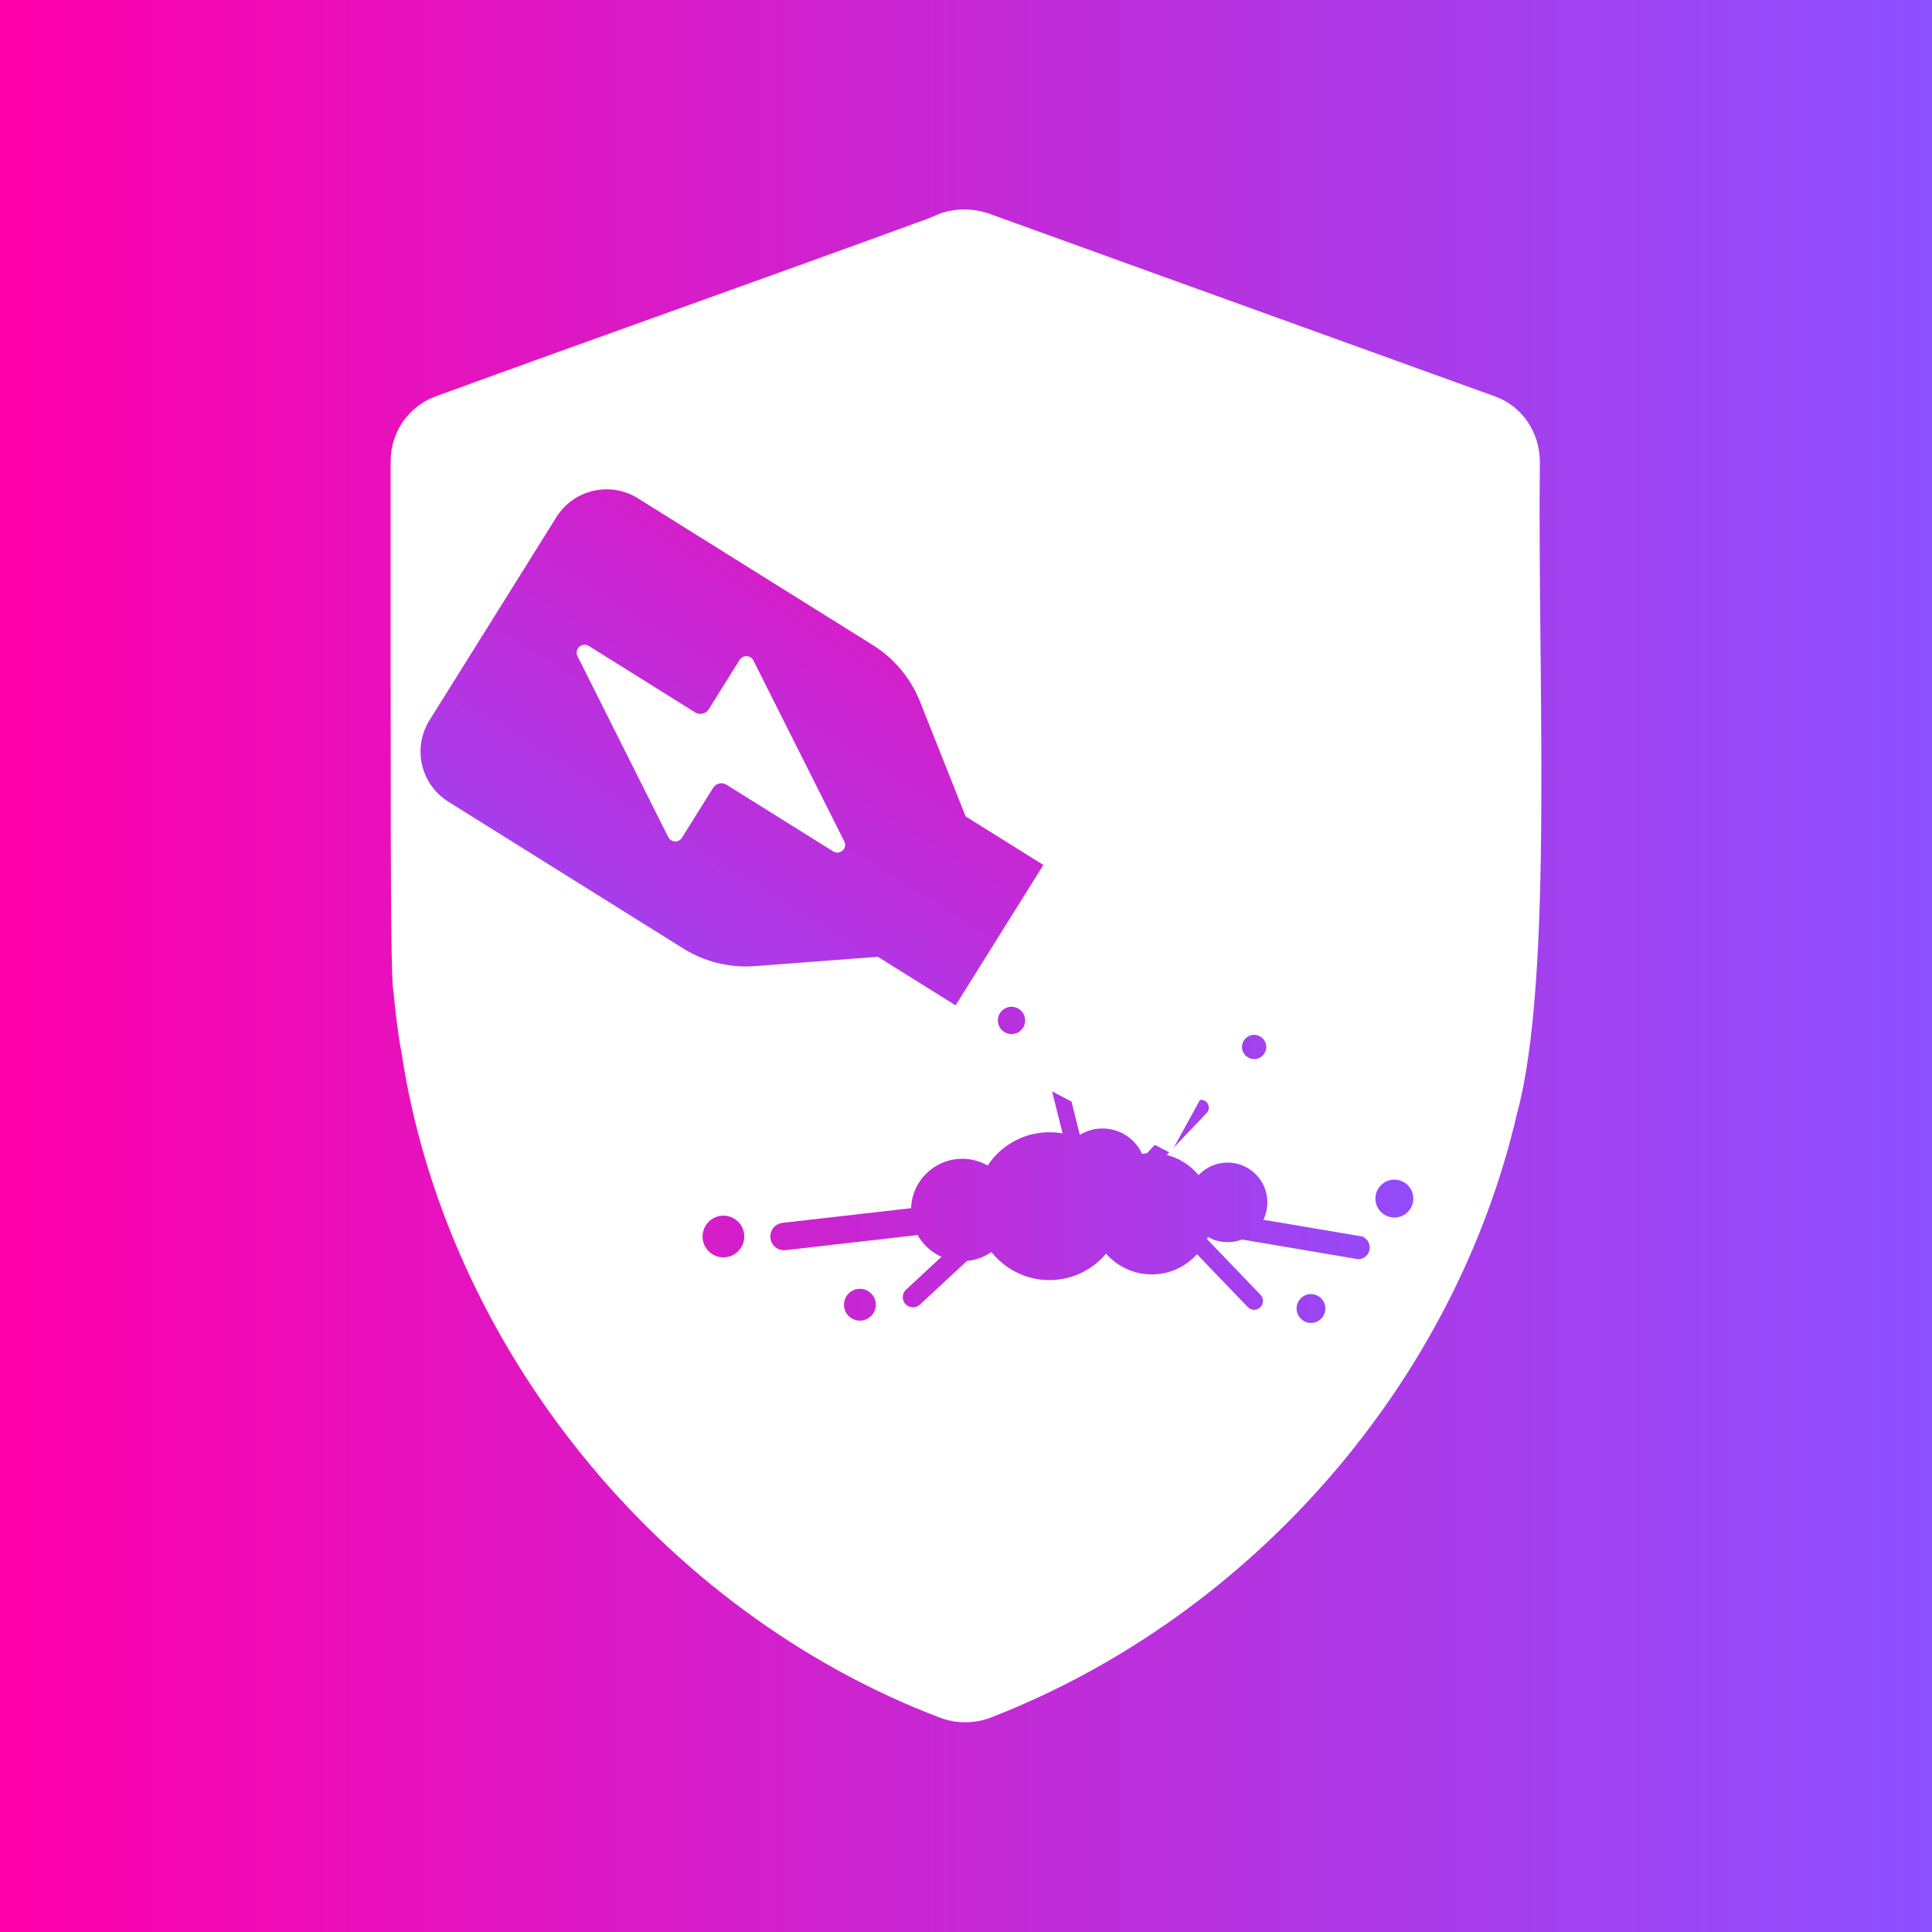
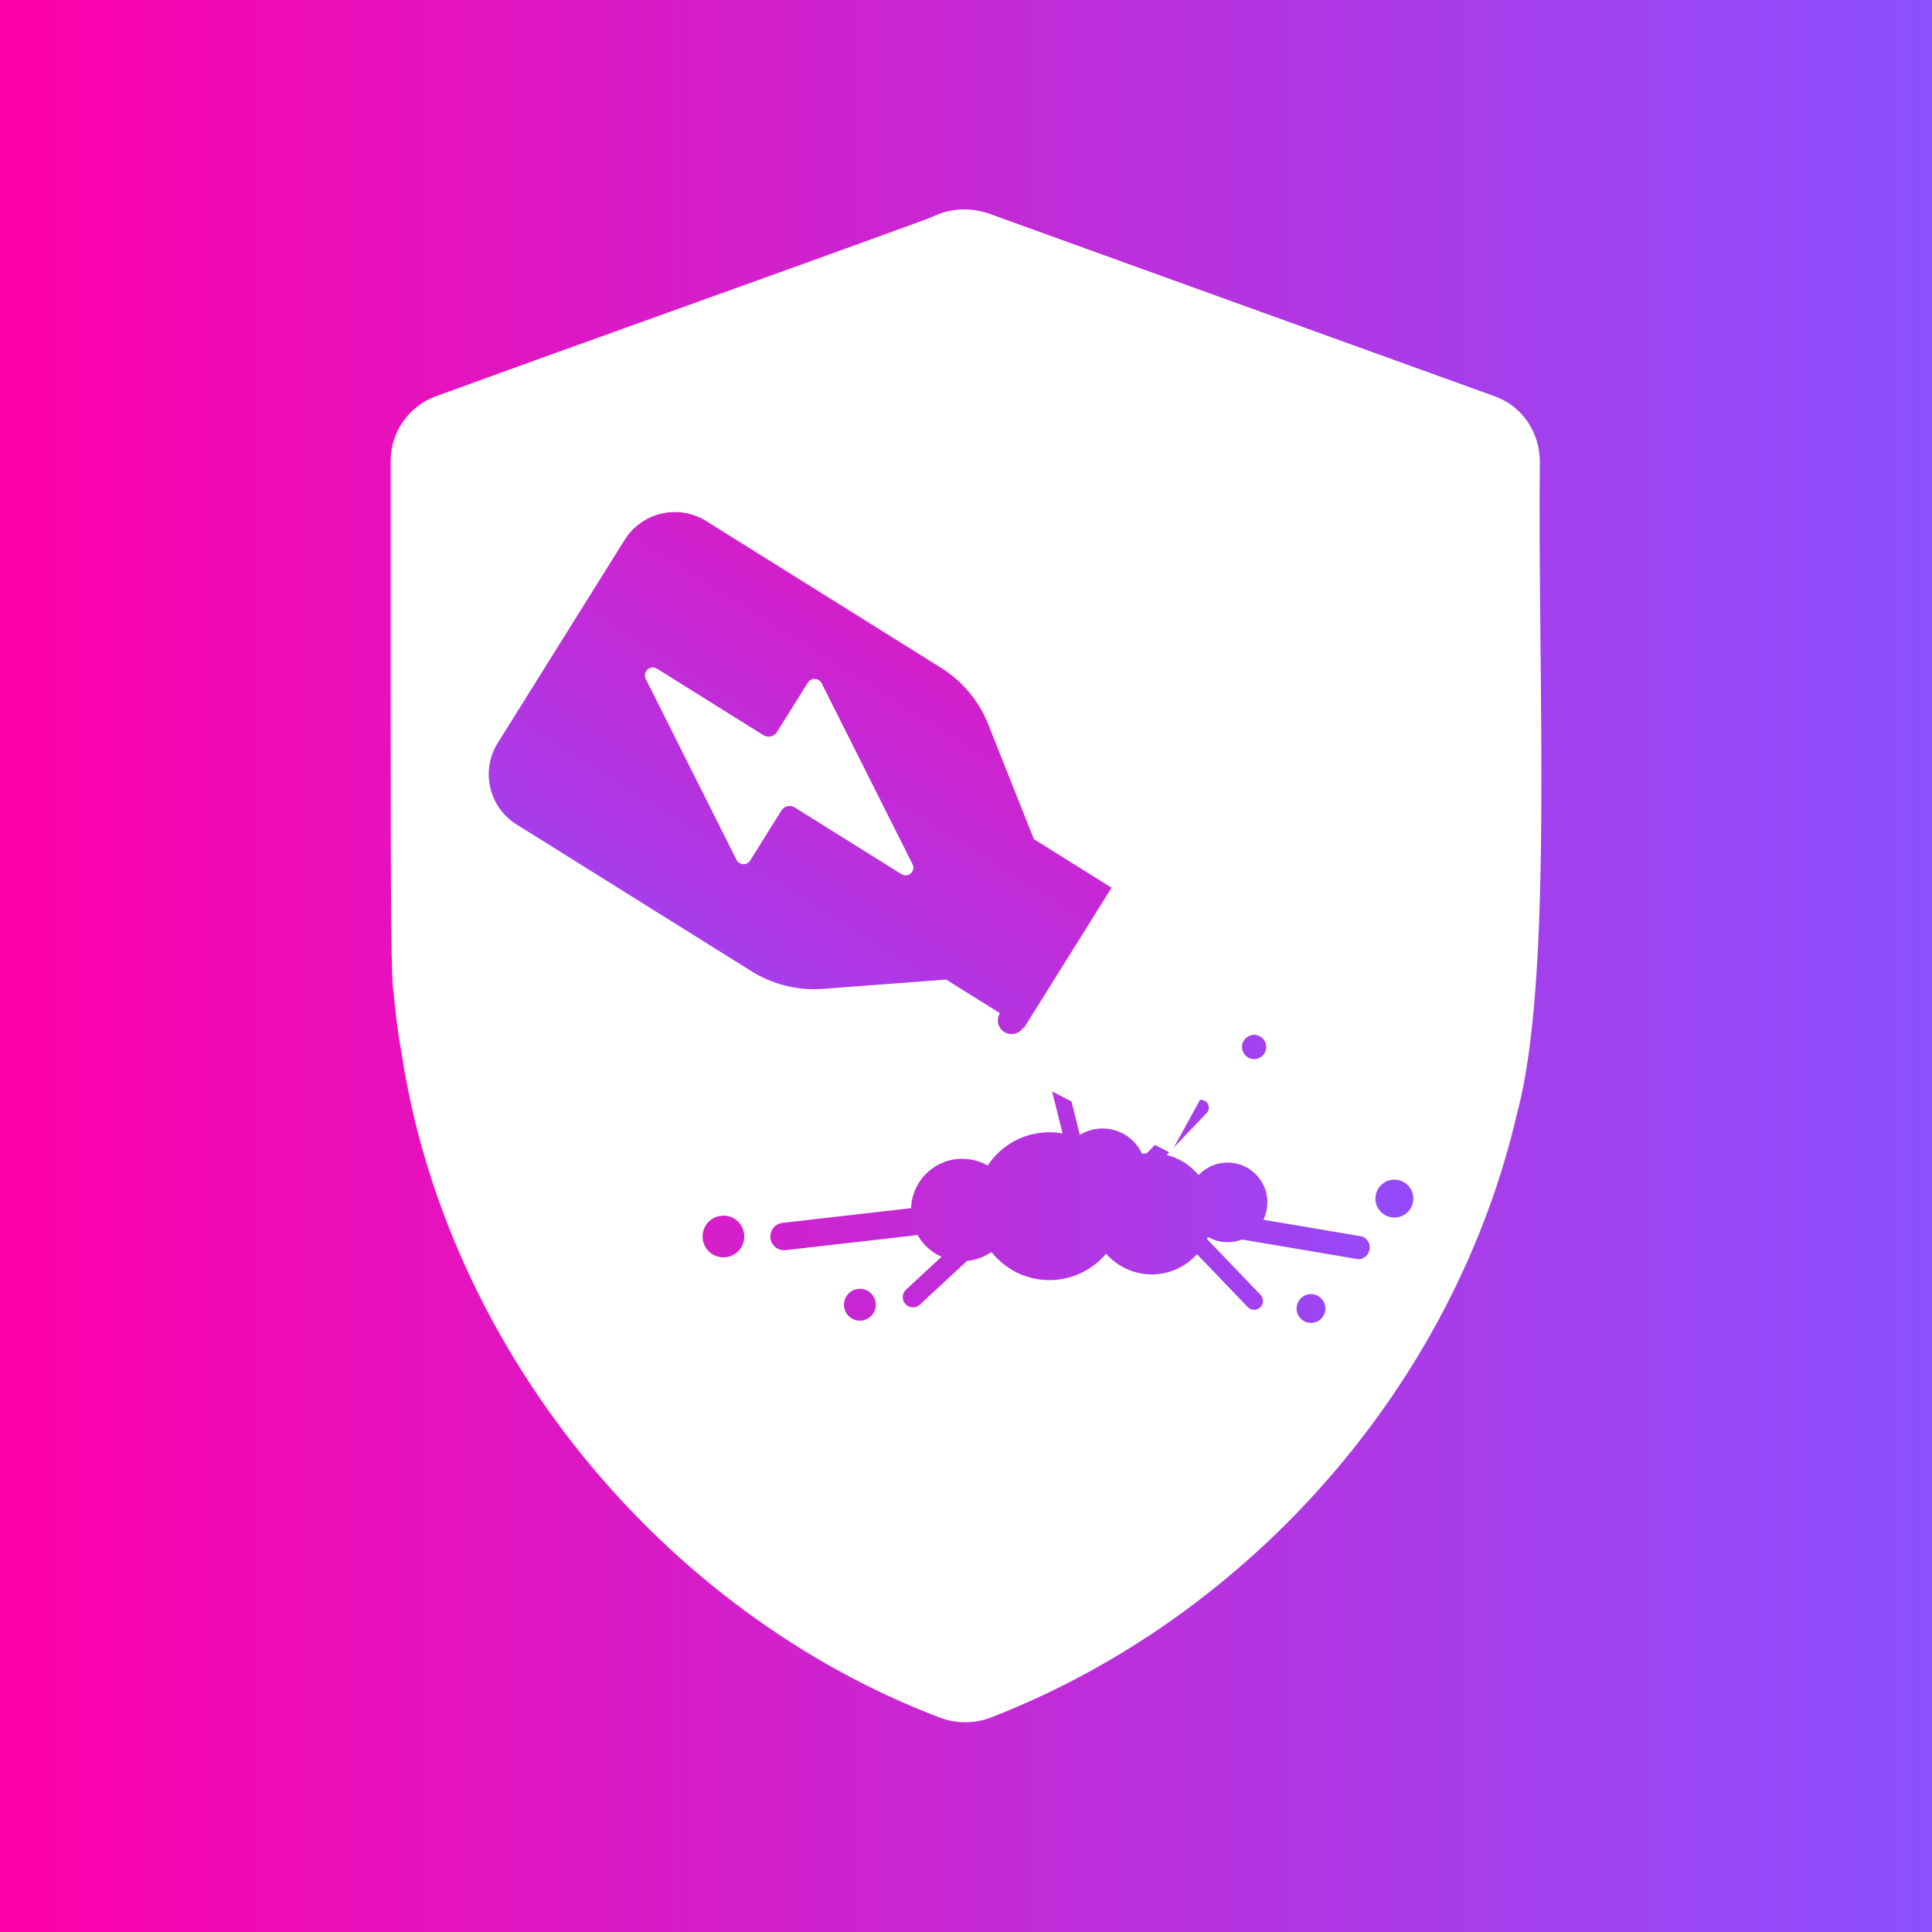
<svg xmlns="http://www.w3.org/2000/svg" viewBox="-6.527 2.221 32.279 32.279" role="img" aria-label="Socket sauce">
  <defs>
    <linearGradient id="socket-brand-plate" gradientUnits="userSpaceOnUse" x1="-6.527" y1="0" x2="25.753" y2="0">
      <stop offset="0%" stop-color="#ff00aa" />
      <stop offset="100%" stop-color="#8c50ff" />
    </linearGradient>
  </defs>
  <rect data-socket-layer="plate" x="-6.527" y="2.221" width="32.279" height="32.279" fill="url(#socket-brand-plate)" />
  <path data-socket-layer="shield" fill="#ffffff" d="M18.44 8.84c.46.16.76.6.76 1.1-.04 3.58.23 8.63-.38 10.88-1.04 4.5-4.42 8.4-8.8 10.1a1.2 1.2 0 0 1-.84 0C4.52 29.15.92 24.73.18 19.8c-.06-.31-.1-.67-.13-.98-.04-.2-.05-1.14-.05-5.17V9.91a1.15 1.15 0 0 1 .76-1.07c2.8-1.02 5.38-1.93 8.2-2.96l.24-.1q.38-.12.77 0l2.24.81z" />
  <g data-socket-layer="glyph" transform="translate(2.013 9.2) scale(0.63333)">
    <defs>
      <mask id="glyph-cut-0" maskUnits="userSpaceOnUse" x="-4000" y="-4000" width="8000" height="8000">
        <rect x="-4000" y="-4000" width="8000" height="8000" fill="#ffffff" />
        <g transform="translate(4.9 1.4) scale(.727)">
          <path fill="#000000" d="M9.89 9.54c.19-.32.67-.18.67.19v5.85c0 .25.2.45.46.45h2.73c.29 0 .46.31.31.56l-4.9 8.04c-.2.31-.68.17-.68-.2V18.6a.46.46 0 0 0-.46-.46H5.3a.37.37 0 0 1-.31-.55z" />
        </g>
      </mask>
      <mask id="glyph-cut-1" maskUnits="userSpaceOnUse" x="-4000" y="-4000" width="8000" height="8000">
        <rect x="-4000" y="-4000" width="8000" height="8000" fill="#ffffff" />
        <path fill="#000000" d="m8.6 10.2 11 5.2-2.2 4-10-5.2Z" />
      </mask>
    </defs>
-     <g transform="translate(-5.6 -2.4) rotate(122 12 12) translate(12 12) scale(.78) translate(-12 -12)" mask="url(#glyph-cut-0)">
+     <g transform="translate(-3.8 -1.8) rotate(122 12 12) translate(12 12) scale(.78) translate(-12 -12)" mask="url(#glyph-cut-0)">
      <path fill="url(#socket-brand-plate)" fill-rule="evenodd" d="M9.2 2.2h5.6v3.1l2.5 3.4a4 4 0 0 1 .75 2.33v9.37a2 2 0 0 1-2 2h-8.1a2 2 0 0 1-2-2v-9.37A4 4 0 0 1 6.7 8.7l2.5-3.4Z" />
    </g>
    <g mask="url(#glyph-cut-1)">
      <path fill="url(#socket-brand-plate)" fill-rule="nonzero" d="M14.2 18.85a1.95 1.95 0 1 1 0 3.9 1.95 1.95 0 1 1 0-3.9" />
      <path fill="url(#socket-brand-plate)" fill-rule="nonzero" d="M16.9 19.4a1.6 1.6 0 1 1 0 3.2 1.6 1.6 0 1 1 0-3.2" />
      <path fill="url(#socket-brand-plate)" fill-rule="nonzero" d="M11.9 19.55a1.35 1.35 0 1 1 0 2.7 1.35 1.35 0 1 1 0-2.7" />
      <path fill="url(#socket-brand-plate)" fill-rule="nonzero" d="M18.9 19.65a1.05 1.05 0 1 1 0 2.1 1.05 1.05 0 1 1 0-2.1" />
      <path fill="url(#socket-brand-plate)" fill-rule="nonzero" d="M15.6 18.75a1.15 1.15 0 1 1 0 2.3 1.15 1.15 0 1 1 0-2.3" />
      <path fill="url(#socket-brand-plate)" fill-rule="nonzero" d="m14.16 20.44-7 .8a.36.36 0 0 0 .08.72l7-.8a.36.36 0 0 0-.08-.72" />
      <path fill="url(#socket-brand-plate)" fill-rule="nonzero" d="m16.45 21.2 5.9 1a.31.31 0 0 0 .1-.6l-5.9-1a.31.31 0 0 0-.1.6" />
      <path fill="url(#socket-brand-plate)" fill-rule="nonzero" d="m13.22 20.4-2.8 2.6a.26.26 0 0 0 .36.4l2.8-2.6a.26.26 0 0 0-.36-.4" />
      <path fill="url(#socket-brand-plate)" fill-rule="nonzero" d="m17.03 20.96 2.4 2.5a.23.23 0 0 0 .34-.32l-2.4-2.5a.23.23 0 0 0-.34.32" />
      <path fill="url(#socket-brand-plate)" fill-rule="nonzero" d="m15.31 20.15-.7-2.8a.22.22 0 0 0-.42.1l.7 2.8a.22.22 0 0 0 .42-.1" />
      <path fill="url(#socket-brand-plate)" fill-rule="nonzero" d="m16.35 20.44 2-2.1a.2.2 0 0 0-.3-.28l-2 2.1a.2.2 0 0 0 .3.28" />
    </g>
    <path fill="url(#socket-brand-plate)" fill-rule="evenodd" d="M5.6 21.05a.55.55 0 1 1 0 1.1.55.55 0 1 1 0-1.1" />
    <path fill="url(#socket-brand-plate)" fill-rule="evenodd" d="M23.3 20.1a.5.5 0 1 1 0 1 .5.5 0 1 1 0-1" />
    <path fill="url(#socket-brand-plate)" fill-rule="evenodd" d="M9.2 22.98a.42.42 0 1 1 0 .84.42.42 0 1 1 0-.84" />
    <path fill="url(#socket-brand-plate)" fill-rule="evenodd" d="M21.1 23.12a.38.38 0 1 1 0 .76.38.38 0 1 1 0-.76" />
    <path fill="url(#socket-brand-plate)" fill-rule="evenodd" d="M13.2 15.54a.36.36 0 1 1 0 .72.36.36 0 1 1 0-.72" />
    <path fill="url(#socket-brand-plate)" fill-rule="evenodd" d="M19.6 16.28a.32.32 0 1 1 0 .64.32.32 0 1 1 0-.64" />
  </g>
</svg>
